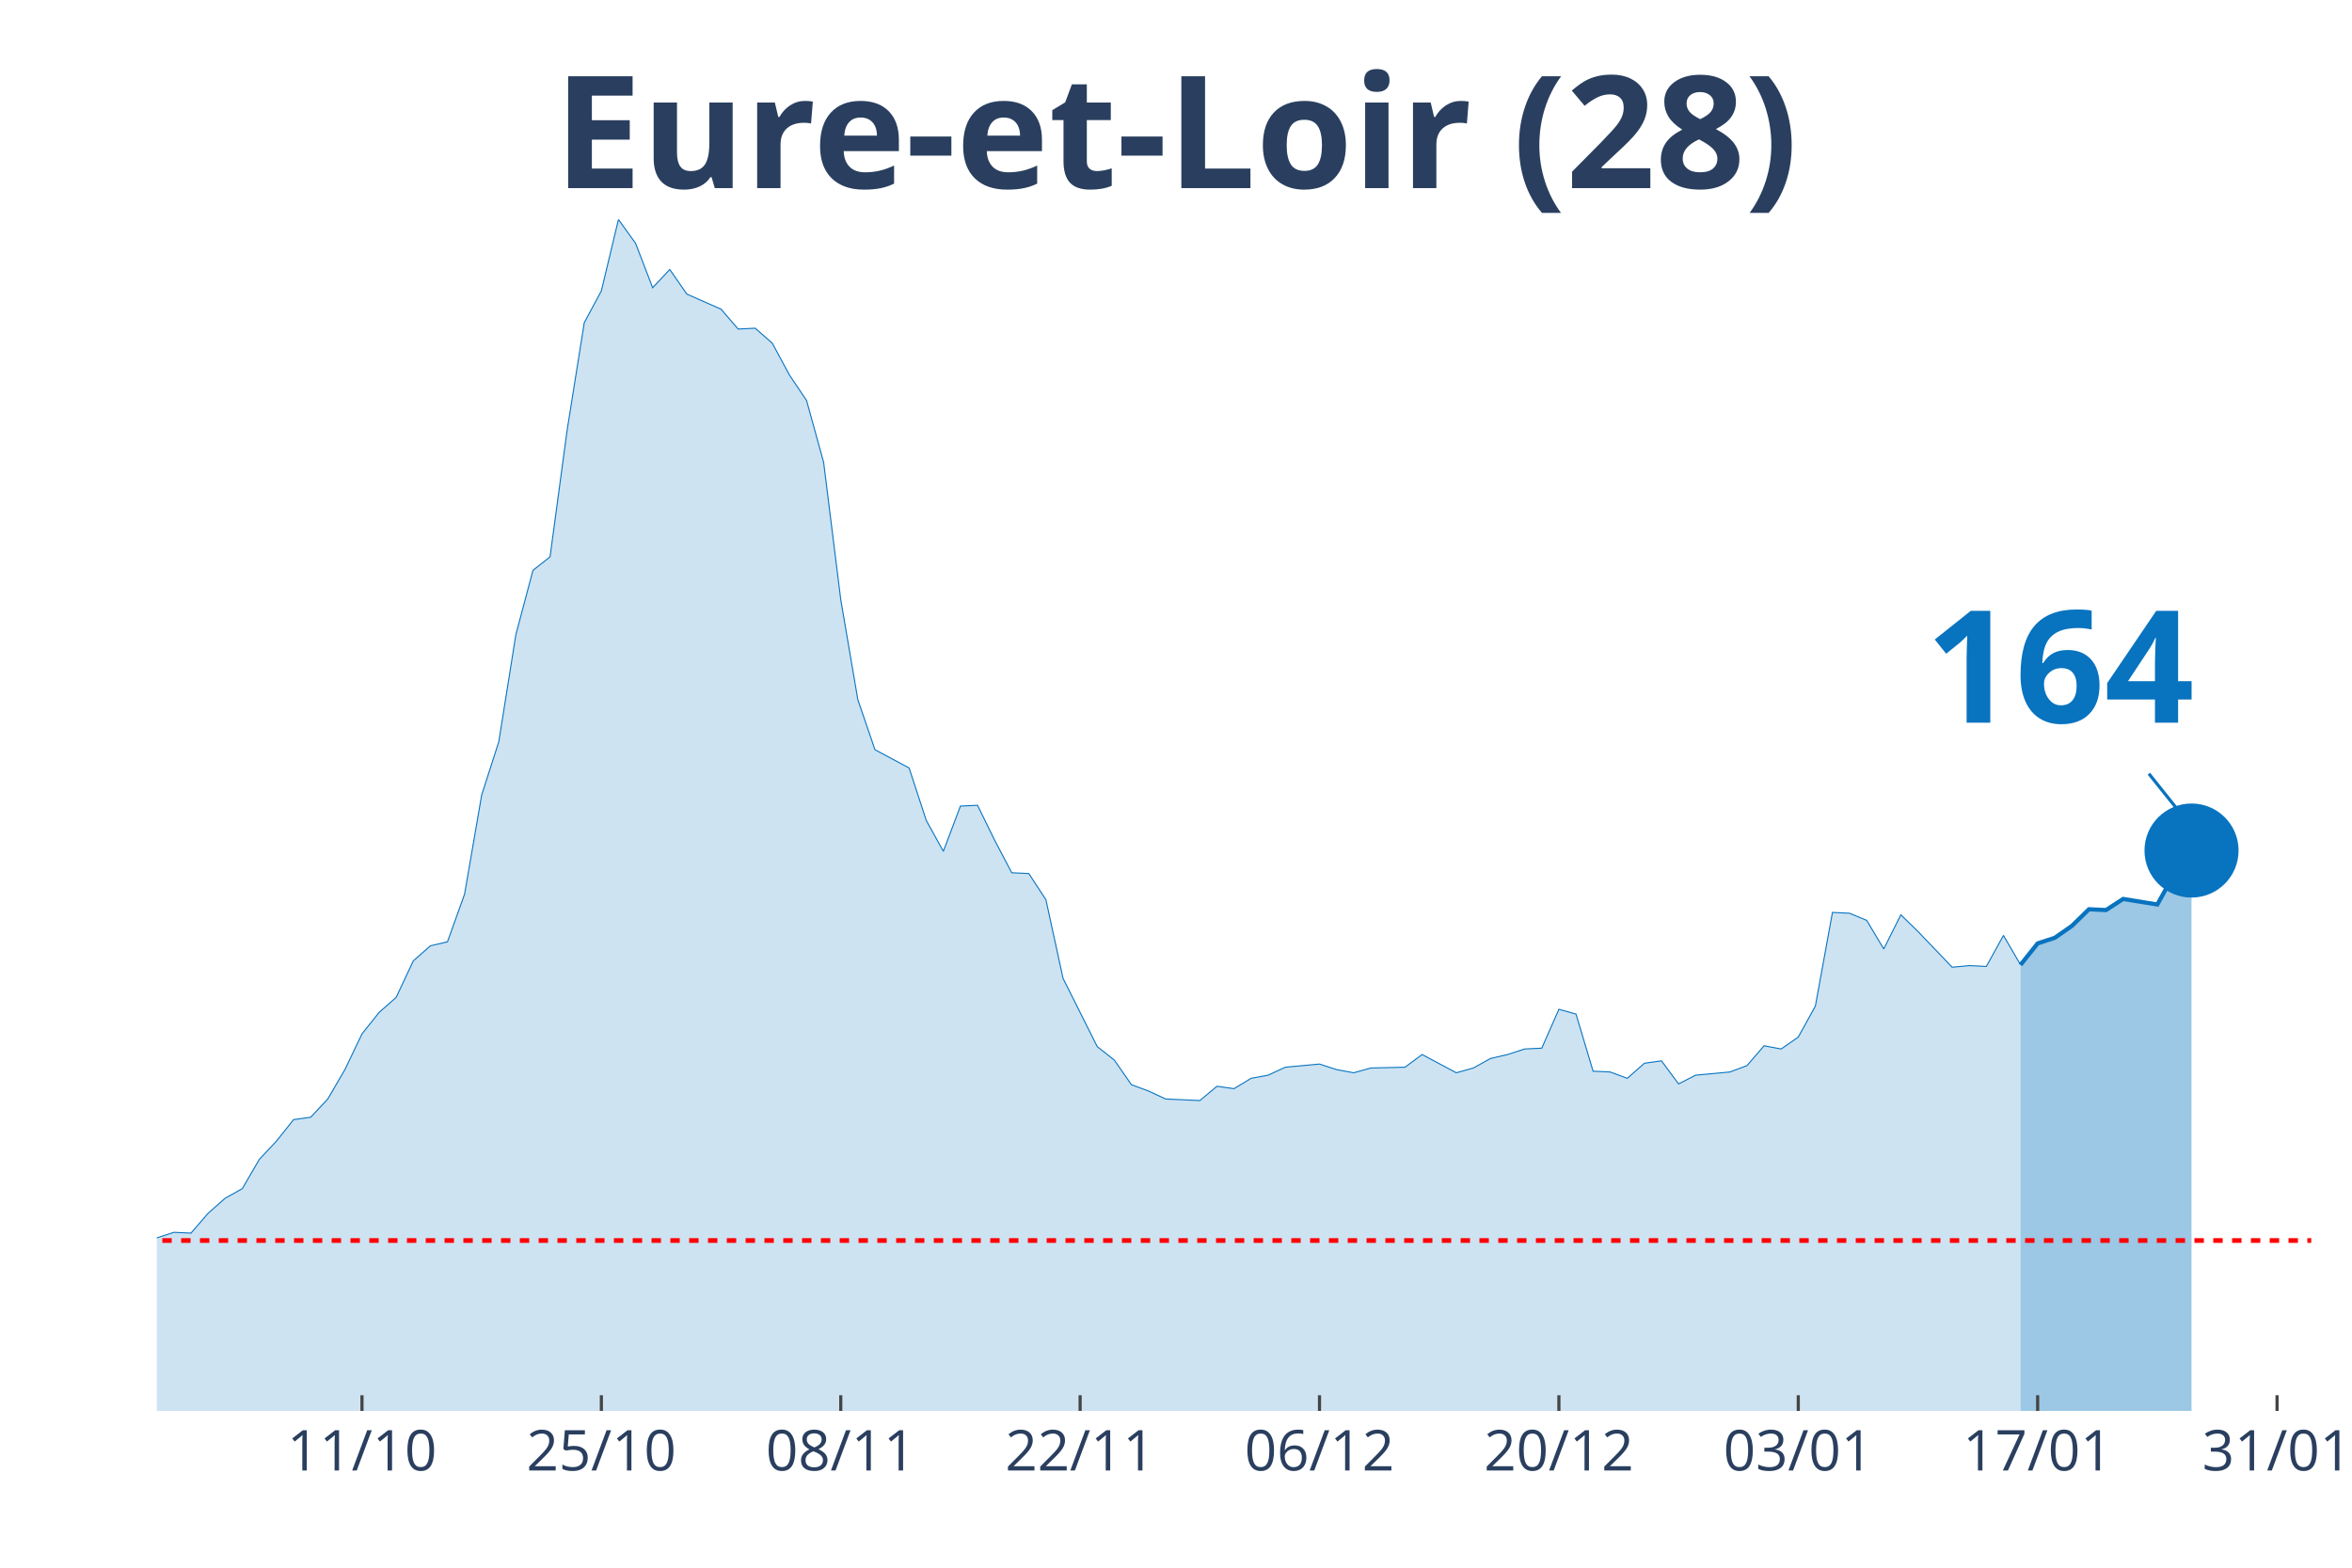
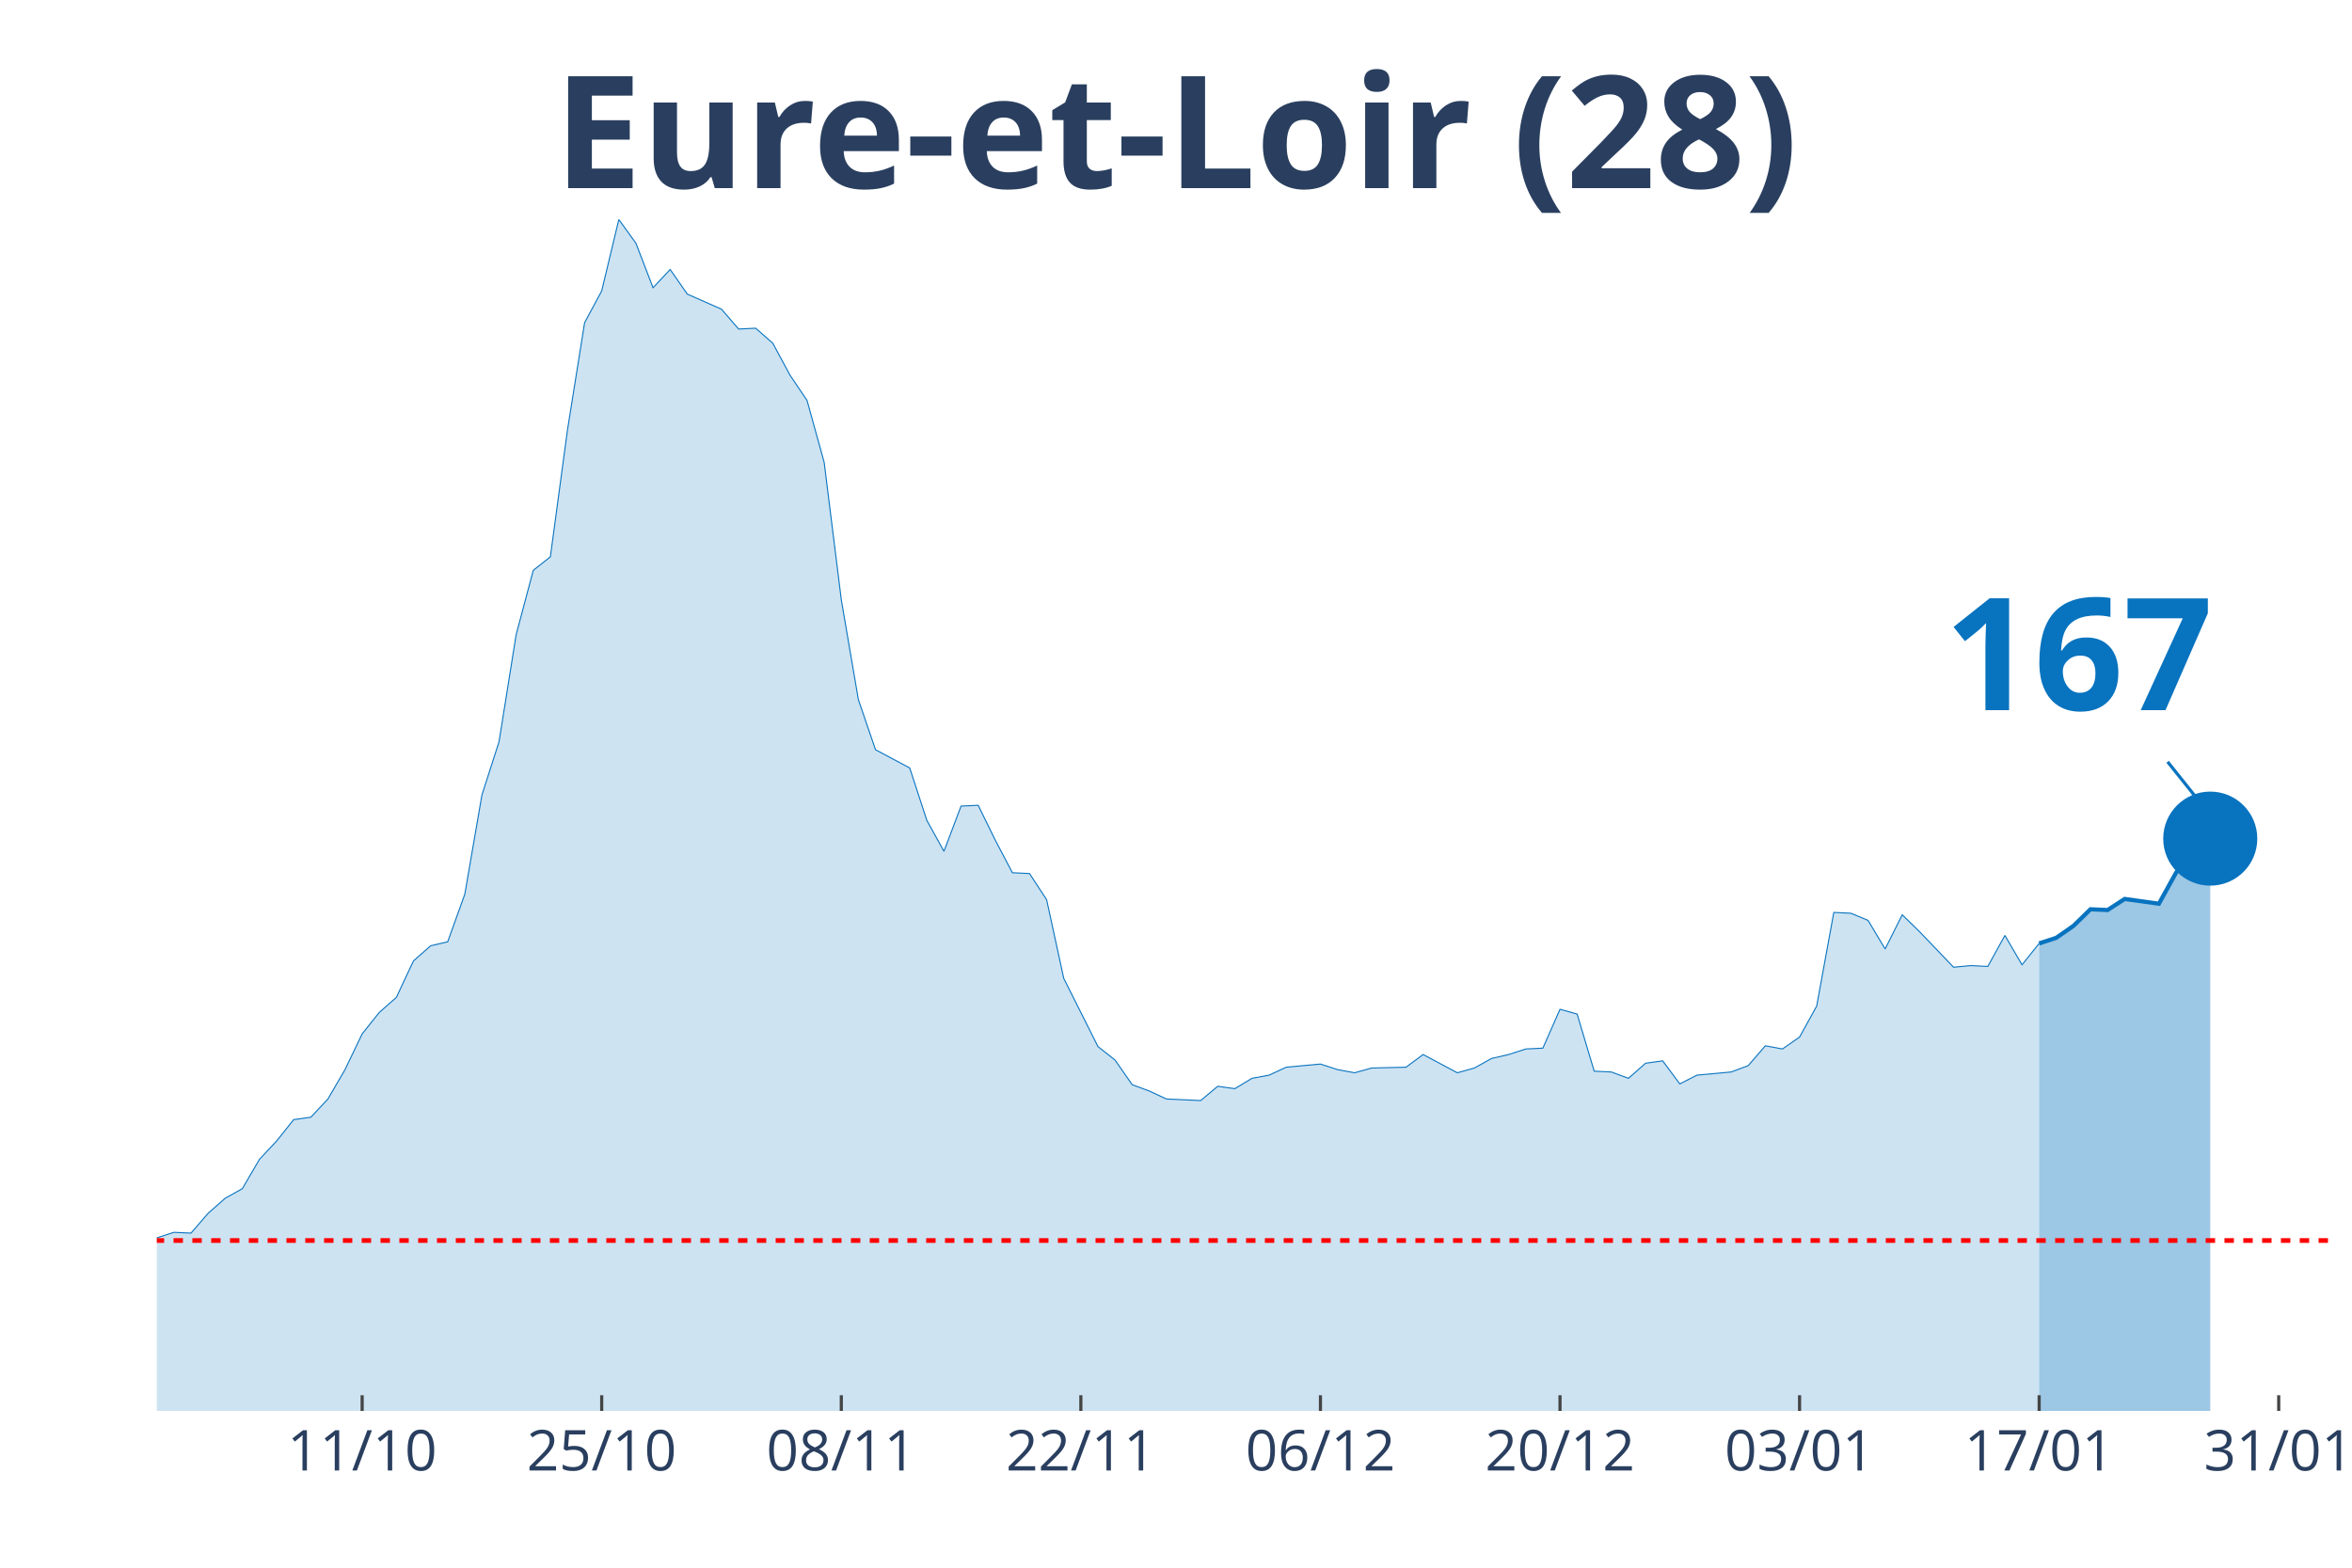
<svg xmlns="http://www.w3.org/2000/svg" class="main-svg" width="1125" height="750" style="" viewBox="0 0 750 500">
  <rect x="0" y="0" width="750" height="500" style="fill: rgb(0, 0, 0); fill-opacity: 0;" />
-   <defs id="defs-d5bbfc">
+   <defs id="defs-af5f19">
    <g class="clips">
-       <clipPath id="clipd5bbfcxyplot" class="plotclip">
-         <rect width="687" height="380" />
+       <clipPath id="clipaf5f19xyplot" class="plotclip">
+         <rect width="693" height="380" />
      </clipPath>
-       <clipPath class="axesclip" id="clipd5bbfcx">
-         <rect x="50" y="0" width="687" height="500" />
+       <clipPath class="axesclip" id="clipaf5f19x">
+         <rect x="50" y="0" width="693" height="500" />
      </clipPath>
-       <clipPath class="axesclip" id="clipd5bbfcy">
+       <clipPath class="axesclip" id="clipaf5f19y">
        <rect x="0" y="70" width="750" height="380" />
      </clipPath>
-       <clipPath class="axesclip" id="clipd5bbfcxy">
-         <rect x="50" y="70" width="687" height="380" />
+       <clipPath class="axesclip" id="clipaf5f19xy">
+         <rect x="50" y="70" width="693" height="380" />
      </clipPath>
    </g>
    <g class="gradients" />
  </defs>
  <g class="bglayer">
-     <rect class="bg" x="50" y="70" width="687" height="380" style="fill: rgb(0, 0, 0); fill-opacity: 0; stroke-width: 0;" />
+     <rect class="bg" x="50" y="70" width="693" height="380" style="fill: rgb(0, 0, 0); fill-opacity: 0; stroke-width: 0;" />
  </g>
  <g class="layer-below">
    <g class="imagelayer" />
    <g class="shapelayer" />
  </g>
  <g class="cartesianlayer">
    <g class="subplot xy">
      <g class="layer-subplot">
        <g class="shapelayer" />
        <g class="imagelayer" />
      </g>
      <g class="gridlayer">
        <g class="x">
-           <path class="xgrid crisp" transform="translate(115.43,0)" d="M0,70v380" style="stroke: rgb(255, 255, 255); stroke-opacity: 1; stroke-width: 1px;" />
-           <path class="xgrid crisp" transform="translate(191.76,0)" d="M0,70v380" style="stroke: rgb(255, 255, 255); stroke-opacity: 1; stroke-width: 1px;" />
-           <path class="xgrid crisp" transform="translate(268.1,0)" d="M0,70v380" style="stroke: rgb(255, 255, 255); stroke-opacity: 1; stroke-width: 1px;" />
-           <path class="xgrid crisp" transform="translate(344.43,0)" d="M0,70v380" style="stroke: rgb(255, 255, 255); stroke-opacity: 1; stroke-width: 1px;" />
-           <path class="xgrid crisp" transform="translate(420.76,0)" d="M0,70v380" style="stroke: rgb(255, 255, 255); stroke-opacity: 1; stroke-width: 1px;" />
-           <path class="xgrid crisp" transform="translate(497.1,0)" d="M0,70v380" style="stroke: rgb(255, 255, 255); stroke-opacity: 1; stroke-width: 1px;" />
-           <path class="xgrid crisp" transform="translate(573.43,0)" d="M0,70v380" style="stroke: rgb(255, 255, 255); stroke-opacity: 1; stroke-width: 1px;" />
-           <path class="xgrid crisp" transform="translate(649.76,0)" d="M0,70v380" style="stroke: rgb(255, 255, 255); stroke-opacity: 1; stroke-width: 1px;" />
-           <path class="xgrid crisp" transform="translate(726.1,0)" d="M0,70v380" style="stroke: rgb(255, 255, 255); stroke-opacity: 1; stroke-width: 1px;" />
+           <path class="xgrid crisp" transform="translate(115.48,0)" d="M0,70v380" style="stroke: rgb(255, 255, 255); stroke-opacity: 1; stroke-width: 1px;" />
+           <path class="xgrid crisp" transform="translate(191.87,0)" d="M0,70v380" style="stroke: rgb(255, 255, 255); stroke-opacity: 1; stroke-width: 1px;" />
+           <path class="xgrid crisp" transform="translate(268.27,0)" d="M0,70v380" style="stroke: rgb(255, 255, 255); stroke-opacity: 1; stroke-width: 1px;" />
+           <path class="xgrid crisp" transform="translate(344.66,0)" d="M0,70v380" style="stroke: rgb(255, 255, 255); stroke-opacity: 1; stroke-width: 1px;" />
+           <path class="xgrid crisp" transform="translate(421.06,0)" d="M0,70v380" style="stroke: rgb(255, 255, 255); stroke-opacity: 1; stroke-width: 1px;" />
+           <path class="xgrid crisp" transform="translate(497.45,0)" d="M0,70v380" style="stroke: rgb(255, 255, 255); stroke-opacity: 1; stroke-width: 1px;" />
+           <path class="xgrid crisp" transform="translate(573.84,0)" d="M0,70v380" style="stroke: rgb(255, 255, 255); stroke-opacity: 1; stroke-width: 1px;" />
+           <path class="xgrid crisp" transform="translate(650.24,0)" d="M0,70v380" style="stroke: rgb(255, 255, 255); stroke-opacity: 1; stroke-width: 1px;" />
+           <path class="xgrid crisp" transform="translate(726.63,0)" d="M0,70v380" style="stroke: rgb(255, 255, 255); stroke-opacity: 1; stroke-width: 1px;" />
        </g>
        <g class="y" />
      </g>
      <g class="zerolinelayer" />
      <path class="xlines-below" />
      <path class="ylines-below" />
      <g class="overlines-below" />
      <g class="xaxislayer-below" />
      <g class="yaxislayer-below" />
      <g class="overaxes-below" />
-       <g class="plot" transform="translate(50, 70)" clip-path="url('#clipd5bbfcxyplot')">
+       <g class="plot" transform="translate(50, 70)" clip-path="url('#clipaf5f19xyplot')">
        <g class="scatterlayer mlayer">
-           <g class="trace scatter trace4d5f02" style="stroke-miterlimit: 2;">
+           <g class="trace scatter tracedf2d74" style="stroke-miterlimit: 2;">
            <g class="fills">
              <g>
-                 <path class="js-fill" d="M594.31,380L-741.52,380L-741.52,372.15L-703.36,376.71L-697.9,376.96L-648.83,374.94L-643.38,374.94L-485.26,373.92L-479.81,369.11L-398.02,378.73L-392.57,376.96L-316.24,369.62L-310.79,366.84L-294.43,367.85L-288.98,366.84L-278.07,365.82L-272.62,361.52L-250.81,357.72L-245.36,354.68L-234.45,358.48L-229,355.19L-212.64,355.44L-207.19,354.94L-190.83,351.9L-185.38,351.9L-169.02,349.11L-163.57,346.84L-141.76,339.24L-136.31,333.42L-130.86,321.77L-125.4,321.27L-109.05,320.51L-103.6,320.51L-98.14,322.28L-92.69,331.9L-87.24,326.84L-81.79,325.82L-76.33,326.08L-70.88,324.81L-65.43,325.32L-59.98,323.29L-54.52,322.28L-49.07,324.3L-43.62,322.28L-38.17,322.53L-32.71,324.3L-27.26,323.8L-21.81,325.82L-16.36,323.54L-10.9,326.58L-5.45,330.89L0,324.81L5.45,323.04L10.9,323.29L16.36,316.96L21.81,312.15L27.26,309.11L32.71,299.75L38.17,293.92L43.62,287.09L49.07,286.33L54.52,280.51L59.98,271.14L65.43,259.75L70.88,252.91L76.33,248.1L81.79,236.46L87.24,231.65L92.69,230.38L98.14,215.19L103.6,183.54L109.05,166.58L114.5,132.41L119.95,111.9L125.4,107.59L130.86,67.09L136.31,32.91L141.76,22.78L147.21,0L152.67,7.59L158.12,21.77L163.57,15.95L169.02,23.8L179.93,28.61L185.38,34.94L190.83,34.68L196.29,39.49L201.74,49.62L207.19,57.72L212.64,77.47L218.1,121.27L223.55,153.16L229,169.11L239.9,174.94L245.36,191.65L250.81,201.52L256.26,187.09L261.71,186.84L267.17,197.97L272.62,208.35L278.07,208.61L283.52,216.96L288.98,242.03L299.88,263.8L305.33,268.1L310.79,275.95L316.24,277.97L321.69,280.51L327.14,280.76L332.6,281.01L338.05,276.46L343.5,277.22L348.95,273.92L354.4,272.91L359.86,270.38L370.76,269.37L376.21,271.14L381.67,272.15L387.12,270.63L398.02,270.38L403.48,266.33L414.38,272.15L419.83,270.63L425.29,267.59L430.74,266.33L436.19,264.56L441.64,264.3L447.1,251.9L452.55,253.42L458,271.65L463.45,271.9L468.9,273.92L474.36,269.11L479.81,268.35L485.26,275.7L490.71,272.91L496.17,272.41L501.62,271.9L507.07,269.87L512.52,263.54L517.98,264.56L523.43,260.76L528.88,250.89L534.33,221.01L539.79,221.27L545.24,223.54L550.69,232.66L556.14,221.77L561.6,227.09L572.5,238.48L577.95,237.97L583.4,238.23L588.86,228.35L594.31,237.72" style="fill: rgb(8, 115, 191); fill-opacity: 0.2; stroke-width: 0;" />
+                 <path class="js-fill" d="M600.24,380L-742.11,380L-742.11,372.15L-703.91,376.71L-698.46,376.96L-649.35,374.94L-643.89,374.94L-485.65,373.92L-480.19,369.11L-398.34,378.73L-392.88,376.96L-316.49,369.62L-311.03,366.84L-294.66,367.85L-289.2,366.84L-278.29,365.82L-272.83,361.52L-251.01,357.72L-245.55,354.68L-234.64,358.48L-229.18,355.19L-212.81,355.44L-207.35,354.94L-190.98,351.9L-185.53,351.9L-169.16,349.11L-163.7,346.84L-141.87,339.24L-136.42,333.42L-130.96,321.77L-125.5,321.27L-109.13,320.51L-103.68,320.51L-98.22,322.28L-92.76,331.9L-87.31,326.84L-81.85,325.82L-76.39,326.08L-70.94,324.81L-65.48,325.32L-60.02,323.29L-54.57,322.28L-49.11,324.3L-43.65,322.28L-38.2,322.53L-32.74,324.3L-27.28,323.8L-21.83,325.82L-16.37,323.54L-10.91,326.58L-5.46,330.89L0,324.81L5.46,323.04L10.91,323.29L16.37,316.96L21.83,312.15L27.28,309.11L32.74,299.75L38.2,293.92L43.65,287.09L49.11,286.33L54.57,280.51L60.02,271.14L65.48,259.75L70.94,252.91L76.39,248.1L81.85,236.46L87.31,231.65L92.76,230.38L98.22,215.19L103.68,183.54L109.13,166.58L114.59,132.41L120.05,111.9L125.5,107.59L130.96,67.09L136.42,32.91L141.87,22.78L147.33,0L152.79,7.59L158.24,21.77L163.7,15.95L169.16,23.8L180.07,28.61L185.53,34.94L190.98,34.68L196.44,39.49L201.9,49.62L207.35,57.72L212.81,77.47L218.27,121.27L223.72,153.16L229.18,169.11L240.09,174.94L245.55,191.65L251.01,201.52L256.46,187.09L261.92,186.84L267.38,197.97L272.83,208.35L278.29,208.61L283.75,216.96L289.2,242.03L300.12,263.8L305.57,268.1L311.03,275.95L316.49,277.97L321.94,280.51L327.4,280.76L332.86,281.01L338.31,276.46L343.77,277.22L349.23,273.92L354.69,272.91L360.14,270.38L371.06,269.37L376.51,271.14L381.97,272.15L387.43,270.63L398.34,270.38L403.8,266.33L414.71,272.15L420.17,270.63L425.62,267.59L431.08,266.33L436.54,264.56L441.99,264.3L447.45,251.9L452.91,253.42L458.36,271.65L463.82,271.9L469.28,273.92L474.73,269.11L480.19,268.35L485.65,275.7L491.1,272.91L496.56,272.41L502.02,271.9L507.47,269.87L512.93,263.54L518.39,264.56L523.84,260.76L529.3,250.89L534.76,221.01L540.21,221.27L545.67,223.54L551.13,232.66L556.58,221.77L562.04,227.09L572.95,238.48L578.41,237.97L583.87,238.23L589.32,228.35L594.78,237.72L600.24,230.89" style="fill: rgb(8, 115, 191); fill-opacity: 0.2; stroke-width: 0;" />
              </g>
            </g>
            <g class="errorbars" />
            <g class="lines">
-               <path class="js-line" d="M-741.52,372.15L-703.36,376.71L-697.9,376.96L-648.83,374.94L-643.38,374.94L-485.26,373.92L-479.81,369.11L-398.02,378.73L-392.57,376.96L-316.24,369.62L-310.79,366.84L-294.43,367.85L-288.98,366.84L-278.07,365.82L-272.62,361.52L-250.81,357.72L-245.36,354.68L-234.45,358.48L-229,355.19L-212.64,355.44L-207.19,354.94L-190.83,351.9L-185.38,351.9L-169.02,349.11L-163.57,346.84L-141.76,339.24L-136.31,333.42L-130.86,321.77L-125.4,321.27L-109.05,320.51L-103.6,320.51L-98.14,322.28L-92.69,331.9L-87.24,326.84L-81.79,325.82L-76.33,326.08L-70.88,324.81L-65.43,325.32L-59.98,323.29L-54.52,322.28L-49.07,324.3L-43.62,322.28L-38.17,322.53L-32.71,324.3L-27.26,323.8L-21.81,325.82L-16.36,323.54L-10.9,326.58L-5.45,330.89L0,324.81L5.45,323.04L10.9,323.29L16.36,316.96L21.81,312.15L27.26,309.11L32.71,299.75L38.17,293.92L43.62,287.09L49.07,286.33L54.52,280.51L59.98,271.14L65.43,259.75L70.88,252.91L76.33,248.1L81.79,236.46L87.24,231.65L92.69,230.38L98.14,215.19L103.6,183.54L109.05,166.58L114.5,132.41L119.95,111.9L125.4,107.59L130.86,67.09L136.31,32.91L141.76,22.78L147.21,0L152.67,7.59L158.12,21.77L163.57,15.95L169.02,23.8L179.93,28.61L185.38,34.94L190.83,34.68L196.29,39.49L201.74,49.62L207.19,57.72L212.64,77.47L218.1,121.27L223.55,153.16L229,169.11L239.9,174.94L245.36,191.65L250.81,201.52L256.26,187.09L261.71,186.84L267.17,197.97L272.62,208.35L278.07,208.61L283.52,216.96L288.98,242.03L299.88,263.8L305.33,268.1L310.79,275.95L316.24,277.97L321.69,280.51L327.14,280.76L332.6,281.01L338.05,276.46L343.5,277.22L348.95,273.92L354.4,272.91L359.86,270.38L370.76,269.37L376.21,271.14L381.67,272.15L387.12,270.63L398.02,270.38L403.48,266.33L414.38,272.15L419.83,270.63L425.29,267.59L430.74,266.33L436.19,264.56L441.64,264.3L447.1,251.9L452.55,253.42L458,271.65L463.45,271.9L468.9,273.92L474.36,269.11L479.81,268.35L485.26,275.7L490.71,272.91L496.17,272.41L501.62,271.9L507.07,269.87L512.52,263.54L517.98,264.56L523.43,260.76L528.88,250.89L534.33,221.01L539.79,221.27L545.24,223.54L550.69,232.66L556.14,221.77L561.6,227.09L572.5,238.48L577.95,237.97L583.4,238.23L588.86,228.35L594.31,237.72" style="vector-effect: non-scaling-stroke; fill: none; stroke: rgb(8, 115, 191); stroke-opacity: 1; stroke-width: 0.5px; opacity: 1;" />
+               <path class="js-line" d="M-742.11,372.15L-703.91,376.71L-698.46,376.96L-649.35,374.94L-643.89,374.94L-485.65,373.92L-480.19,369.11L-398.34,378.73L-392.88,376.96L-316.49,369.62L-311.03,366.84L-294.66,367.85L-289.2,366.84L-278.29,365.82L-272.83,361.52L-251.01,357.72L-245.55,354.68L-234.64,358.48L-229.18,355.19L-212.81,355.44L-207.35,354.94L-190.98,351.9L-185.53,351.9L-169.16,349.11L-163.7,346.84L-141.87,339.24L-136.42,333.42L-130.96,321.77L-125.5,321.27L-109.13,320.51L-103.68,320.51L-98.22,322.28L-92.76,331.9L-87.31,326.84L-81.85,325.82L-76.39,326.08L-70.94,324.81L-65.48,325.32L-60.02,323.29L-54.57,322.28L-49.11,324.3L-43.65,322.28L-38.2,322.53L-32.74,324.3L-27.28,323.8L-21.83,325.82L-16.37,323.54L-10.91,326.58L-5.46,330.89L0,324.81L5.46,323.04L10.91,323.29L16.37,316.96L21.83,312.15L27.28,309.11L32.74,299.75L38.2,293.92L43.65,287.09L49.11,286.33L54.57,280.51L60.02,271.14L65.48,259.75L70.94,252.91L76.39,248.1L81.85,236.46L87.31,231.65L92.76,230.38L98.22,215.19L103.68,183.54L109.13,166.58L114.59,132.41L120.05,111.9L125.5,107.59L130.96,67.09L136.42,32.91L141.87,22.78L147.33,0L152.79,7.59L158.24,21.77L163.7,15.95L169.16,23.8L180.07,28.61L185.53,34.94L190.98,34.68L196.44,39.49L201.9,49.62L207.35,57.72L212.81,77.47L218.27,121.27L223.72,153.16L229.18,169.11L240.09,174.94L245.55,191.65L251.01,201.52L256.46,187.09L261.92,186.84L267.38,197.97L272.83,208.35L278.29,208.61L283.75,216.96L289.2,242.03L300.12,263.8L305.57,268.1L311.03,275.95L316.49,277.97L321.94,280.51L327.4,280.76L332.86,281.01L338.31,276.46L343.77,277.22L349.23,273.92L354.69,272.91L360.14,270.38L371.06,269.37L376.51,271.14L381.97,272.15L387.43,270.63L398.34,270.38L403.8,266.33L414.71,272.15L420.17,270.63L425.62,267.59L431.08,266.33L436.54,264.56L441.99,264.3L447.45,251.9L452.91,253.42L458.36,271.65L463.82,271.9L469.28,273.92L474.73,269.11L480.19,268.35L485.65,275.7L491.1,272.91L496.56,272.41L502.02,271.9L507.47,269.87L512.93,263.54L518.39,264.56L523.84,260.76L529.3,250.89L534.76,221.01L540.21,221.27L545.67,223.54L551.13,232.66L556.58,221.77L562.04,227.09L572.95,238.48L578.41,237.97L583.87,238.23L589.32,228.35L594.78,237.72L600.24,230.89" style="vector-effect: non-scaling-stroke; fill: none; stroke: rgb(8, 115, 191); stroke-opacity: 1; stroke-width: 0.5px; opacity: 1;" />
            </g>
            <g class="points" />
            <g class="text" />
          </g>
-           <g class="trace scatter trace6be1e9" style="stroke-miterlimit: 2;">
+           <g class="trace scatter traced0f74b" style="stroke-miterlimit: 2;">
            <g class="fills">
              <g>
-                 <path class="js-fill" d="M648.83,380L594.31,380L594.31,237.72L599.76,230.89L605.21,229.11L610.67,225.32L616.12,220L621.57,220.25L627.02,216.71L637.93,218.48L643.38,208.61L648.83,201.27" style="fill: rgb(8, 115, 191); fill-opacity: 0.4; stroke-width: 0;" />
+                 <path class="js-fill" d="M654.8,380L600.24,380L600.24,230.89L605.69,229.11L611.15,225.32L616.61,220L622.06,220.25L627.52,216.71L632.98,217.47L638.43,218.23L643.89,208.35L649.35,200.76L654.8,197.47" style="fill: rgb(8, 115, 191); fill-opacity: 0.4; stroke-width: 0;" />
              </g>
            </g>
            <g class="errorbars" />
            <g class="lines">
-               <path class="js-line" d="M594.31,237.72L599.76,230.89L605.21,229.11L610.67,225.32L616.12,220L621.57,220.25L627.02,216.71L637.93,218.48L643.38,208.61L648.83,201.27" style="vector-effect: non-scaling-stroke; fill: none; stroke: rgb(8, 115, 191); stroke-opacity: 1; stroke-width: 2px; opacity: 1;" />
+               <path class="js-line" d="M600.24,230.89L605.69,229.11L611.15,225.32L616.61,220L622.06,220.25L627.52,216.71L632.98,217.47L638.43,218.23L643.89,208.35L649.35,200.76L654.8,197.47" style="vector-effect: non-scaling-stroke; fill: none; stroke: rgb(8, 115, 191); stroke-opacity: 1; stroke-width: 2px; opacity: 1;" />
            </g>
            <g class="points" />
            <g class="text" />
          </g>
-           <g class="trace scatter tracec5cbd9" style="stroke-miterlimit: 2; opacity: 1;">
+           <g class="trace scatter traceac1c92" style="stroke-miterlimit: 2; opacity: 1;">
            <g class="fills" />
            <g class="errorbars" />
            <g class="lines" />
            <g class="points">
-               <path class="point" transform="translate(648.83,201.27)" d="M15,0A15,15 0 1,1 0,-15A15,15 0 0,1 15,0Z" style="opacity: 1; stroke-width: 0px; fill: rgb(8, 115, 191); fill-opacity: 1;" />
+               <path class="point" transform="translate(654.8,197.47)" d="M15,0A15,15 0 1,1 0,-15A15,15 0 0,1 15,0Z" style="opacity: 1; stroke-width: 0px; fill: rgb(8, 115, 191); fill-opacity: 1;" />
            </g>
            <g class="text" />
          </g>
        </g>
      </g>
      <g class="overplot" />
      <path class="xlines-above crisp" style="fill: none; stroke-width: 1px; stroke: rgb(0, 0, 0); stroke-opacity: 0;" d="" />
      <path class="ylines-above crisp" style="fill: none;" d="M0,0" />
      <g class="overlines-above" />
      <g class="xaxislayer-above">
-         <path class="xtick ticks crisp" d="M0,450v-5" transform="translate(115.43,0)" style="stroke: rgb(68, 68, 68); stroke-opacity: 1; stroke-width: 1px;" />
-         <path class="xtick ticks crisp" d="M0,450v-5" transform="translate(191.76,0)" style="stroke: rgb(68, 68, 68); stroke-opacity: 1; stroke-width: 1px;" />
-         <path class="xtick ticks crisp" d="M0,450v-5" transform="translate(268.1,0)" style="stroke: rgb(68, 68, 68); stroke-opacity: 1; stroke-width: 1px;" />
-         <path class="xtick ticks crisp" d="M0,450v-5" transform="translate(344.43,0)" style="stroke: rgb(68, 68, 68); stroke-opacity: 1; stroke-width: 1px;" />
-         <path class="xtick ticks crisp" d="M0,450v-5" transform="translate(420.76,0)" style="stroke: rgb(68, 68, 68); stroke-opacity: 1; stroke-width: 1px;" />
-         <path class="xtick ticks crisp" d="M0,450v-5" transform="translate(497.1,0)" style="stroke: rgb(68, 68, 68); stroke-opacity: 1; stroke-width: 1px;" />
-         <path class="xtick ticks crisp" d="M0,450v-5" transform="translate(573.43,0)" style="stroke: rgb(68, 68, 68); stroke-opacity: 1; stroke-width: 1px;" />
-         <path class="xtick ticks crisp" d="M0,450v-5" transform="translate(649.76,0)" style="stroke: rgb(68, 68, 68); stroke-opacity: 1; stroke-width: 1px;" />
-         <path class="xtick ticks crisp" d="M0,450v-5" transform="translate(726.1,0)" style="stroke: rgb(68, 68, 68); stroke-opacity: 1; stroke-width: 1px;" />
+         <path class="xtick ticks crisp" d="M0,450v-5" transform="translate(115.48,0)" style="stroke: rgb(68, 68, 68); stroke-opacity: 1; stroke-width: 1px;" />
+         <path class="xtick ticks crisp" d="M0,450v-5" transform="translate(191.87,0)" style="stroke: rgb(68, 68, 68); stroke-opacity: 1; stroke-width: 1px;" />
+         <path class="xtick ticks crisp" d="M0,450v-5" transform="translate(268.27,0)" style="stroke: rgb(68, 68, 68); stroke-opacity: 1; stroke-width: 1px;" />
+         <path class="xtick ticks crisp" d="M0,450v-5" transform="translate(344.66,0)" style="stroke: rgb(68, 68, 68); stroke-opacity: 1; stroke-width: 1px;" />
+         <path class="xtick ticks crisp" d="M0,450v-5" transform="translate(421.06,0)" style="stroke: rgb(68, 68, 68); stroke-opacity: 1; stroke-width: 1px;" />
+         <path class="xtick ticks crisp" d="M0,450v-5" transform="translate(497.45,0)" style="stroke: rgb(68, 68, 68); stroke-opacity: 1; stroke-width: 1px;" />
+         <path class="xtick ticks crisp" d="M0,450v-5" transform="translate(573.84,0)" style="stroke: rgb(68, 68, 68); stroke-opacity: 1; stroke-width: 1px;" />
+         <path class="xtick ticks crisp" d="M0,450v-5" transform="translate(650.24,0)" style="stroke: rgb(68, 68, 68); stroke-opacity: 1; stroke-width: 1px;" />
+         <path class="xtick ticks crisp" d="M0,450v-5" transform="translate(726.63,0)" style="stroke: rgb(68, 68, 68); stroke-opacity: 1; stroke-width: 1px;" />
        <g class="xtick">
-           <text text-anchor="middle" x="0" y="469" transform="translate(115.43,0)" style="font-family: 'Open Sans', verdana, arial, sans-serif; font-size: 18px; fill: rgb(42, 63, 95); fill-opacity: 1; white-space: pre;">11/10</text>
+           <text text-anchor="middle" x="0" y="469" transform="translate(115.48,0)" style="font-family: 'Open Sans', verdana, arial, sans-serif; font-size: 18px; fill: rgb(42, 63, 95); fill-opacity: 1; white-space: pre;">11/10</text>
        </g>
        <g class="xtick">
-           <text text-anchor="middle" x="0" y="469" transform="translate(191.76,0)" style="font-family: 'Open Sans', verdana, arial, sans-serif; font-size: 18px; fill: rgb(42, 63, 95); fill-opacity: 1; white-space: pre;">25/10</text>
+           <text text-anchor="middle" x="0" y="469" transform="translate(191.87,0)" style="font-family: 'Open Sans', verdana, arial, sans-serif; font-size: 18px; fill: rgb(42, 63, 95); fill-opacity: 1; white-space: pre;">25/10</text>
        </g>
        <g class="xtick">
-           <text text-anchor="middle" x="0" y="469" transform="translate(268.1,0)" style="font-family: 'Open Sans', verdana, arial, sans-serif; font-size: 18px; fill: rgb(42, 63, 95); fill-opacity: 1; white-space: pre;">08/11</text>
+           <text text-anchor="middle" x="0" y="469" transform="translate(268.27,0)" style="font-family: 'Open Sans', verdana, arial, sans-serif; font-size: 18px; fill: rgb(42, 63, 95); fill-opacity: 1; white-space: pre;">08/11</text>
        </g>
        <g class="xtick">
-           <text text-anchor="middle" x="0" y="469" transform="translate(344.43,0)" style="font-family: 'Open Sans', verdana, arial, sans-serif; font-size: 18px; fill: rgb(42, 63, 95); fill-opacity: 1; white-space: pre;">22/11</text>
+           <text text-anchor="middle" x="0" y="469" transform="translate(344.66,0)" style="font-family: 'Open Sans', verdana, arial, sans-serif; font-size: 18px; fill: rgb(42, 63, 95); fill-opacity: 1; white-space: pre;">22/11</text>
        </g>
        <g class="xtick">
-           <text text-anchor="middle" x="0" y="469" transform="translate(420.76,0)" style="font-family: 'Open Sans', verdana, arial, sans-serif; font-size: 18px; fill: rgb(42, 63, 95); fill-opacity: 1; white-space: pre;">06/12</text>
+           <text text-anchor="middle" x="0" y="469" transform="translate(421.06,0)" style="font-family: 'Open Sans', verdana, arial, sans-serif; font-size: 18px; fill: rgb(42, 63, 95); fill-opacity: 1; white-space: pre;">06/12</text>
        </g>
        <g class="xtick">
-           <text text-anchor="middle" x="0" y="469" transform="translate(497.1,0)" style="font-family: 'Open Sans', verdana, arial, sans-serif; font-size: 18px; fill: rgb(42, 63, 95); fill-opacity: 1; white-space: pre;">20/12</text>
+           <text text-anchor="middle" x="0" y="469" transform="translate(497.45,0)" style="font-family: 'Open Sans', verdana, arial, sans-serif; font-size: 18px; fill: rgb(42, 63, 95); fill-opacity: 1; white-space: pre;">20/12</text>
        </g>
        <g class="xtick">
-           <text text-anchor="middle" x="0" y="469" transform="translate(573.43,0)" style="font-family: 'Open Sans', verdana, arial, sans-serif; font-size: 18px; fill: rgb(42, 63, 95); fill-opacity: 1; white-space: pre;">03/01</text>
+           <text text-anchor="middle" x="0" y="469" transform="translate(573.84,0)" style="font-family: 'Open Sans', verdana, arial, sans-serif; font-size: 18px; fill: rgb(42, 63, 95); fill-opacity: 1; white-space: pre;">03/01</text>
        </g>
        <g class="xtick">
-           <text text-anchor="middle" x="0" y="469" transform="translate(649.76,0)" style="font-family: 'Open Sans', verdana, arial, sans-serif; font-size: 18px; fill: rgb(42, 63, 95); fill-opacity: 1; white-space: pre;">17/01</text>
+           <text text-anchor="middle" x="0" y="469" transform="translate(650.24,0)" style="font-family: 'Open Sans', verdana, arial, sans-serif; font-size: 18px; fill: rgb(42, 63, 95); fill-opacity: 1; white-space: pre;">17/01</text>
        </g>
        <g class="xtick">
-           <text text-anchor="middle" x="0" y="469" transform="translate(726.1,0)" style="font-family: 'Open Sans', verdana, arial, sans-serif; font-size: 18px; fill: rgb(42, 63, 95); fill-opacity: 1; white-space: pre;">31/01</text>
+           <text text-anchor="middle" x="0" y="469" transform="translate(726.63,0)" style="font-family: 'Open Sans', verdana, arial, sans-serif; font-size: 18px; fill: rgb(42, 63, 95); fill-opacity: 1; white-space: pre;">31/01</text>
        </g>
      </g>
      <g class="yaxislayer-above" />
      <g class="overaxes-above" />
    </g>
  </g>
  <g class="polarlayer" />
  <g class="ternarylayer" />
  <g class="geolayer" />
  <g class="funnelarealayer" />
  <g class="pielayer" />
  <g class="treemaplayer" />
  <g class="sunburstlayer" />
  <g class="glimages" />
-   <defs id="topdefs-d5bbfc">
+   <defs id="topdefs-af5f19">
    <g class="clips" />
  </defs>
  <g class="layer-above">
    <g class="imagelayer" />
    <g class="shapelayer">
-       <path data-index="0" fill-rule="evenodd" d="M-3014.24,395.64L971.45,395.64" clip-path="url('#clipd5bbfcxy')" style="opacity: 1; stroke: rgb(255, 0, 0); stroke-opacity: 1; fill: rgb(0, 0, 0); fill-opacity: 0; stroke-dasharray: 3px, 3px; stroke-width: 1.5px;" />
+       <path data-index="0" fill-rule="evenodd" d="M-3016.66,395.64L972.18,395.64" clip-path="url('#clipaf5f19xy')" style="opacity: 1; stroke: rgb(255, 0, 0); stroke-opacity: 1; fill: rgb(0, 0, 0); fill-opacity: 0; stroke-dasharray: 3px, 3px; stroke-width: 1.5px;" />
    </g>
  </g>
  <g class="infolayer">
    <g class="g-gtitle">
      <text class="gtitle" x="375" y="25" text-anchor="middle" dy="0.7em" style="font-family: 'Open Sans', verdana, arial, sans-serif; font-size: 50px; fill: rgb(42, 63, 95); opacity: 1; font-weight: normal; white-space: pre;">
        <tspan style="font-weight:bold">Eure-et-Loir (28)</tspan>
      </text>
    </g>
    <g class="g-xtitle" />
    <g class="annotation" data-index="0" style="opacity: 1;">
-       <g class="annotation-text-g" transform="rotate(0,656.83,211.27)">
-         <g class="cursor-pointer" transform="translate(599, 175)">
+       <g class="annotation-text-g" transform="rotate(0,662.8,207.47)">
+         <g class="cursor-pointer" transform="translate(605, 171)">
          <rect class="bg" x="0.5" y="0.5" width="115" height="71" style="stroke-width: 1px; stroke: rgb(0, 0, 0); stroke-opacity: 0; fill: rgb(255, 255, 255); fill-opacity: 0.6;" />
          <text class="annotation-text" text-anchor="middle" x="57.812" y="55.5" style="font-family: 'Open Sans', verdana, arial, sans-serif; font-size: 50px; fill: rgb(8, 115, 191); fill-opacity: 1; white-space: pre;">
-             <tspan style="font-weight:bold">164 </tspan>
+             <tspan style="font-weight:bold">167 </tspan>
          </text>
        </g>
      </g>
      <g class="annotation-arrow-g" style="opacity: 1;">
-         <path d="M685.23,246.77L696.83,261.27" style="stroke-width: 1px; stroke: rgb(8, 115, 191); stroke-opacity: 1; stroke-dasharray: 0px, 0px, 18.569px, 18.569px;" />
+         <path d="M691.2,242.97L702.8,257.47" style="stroke-width: 1px; stroke: rgb(8, 115, 191); stroke-opacity: 1; stroke-dasharray: 0px, 0px, 18.569px, 18.569px;" />
      </g>
    </g>
  </g>
</svg>
